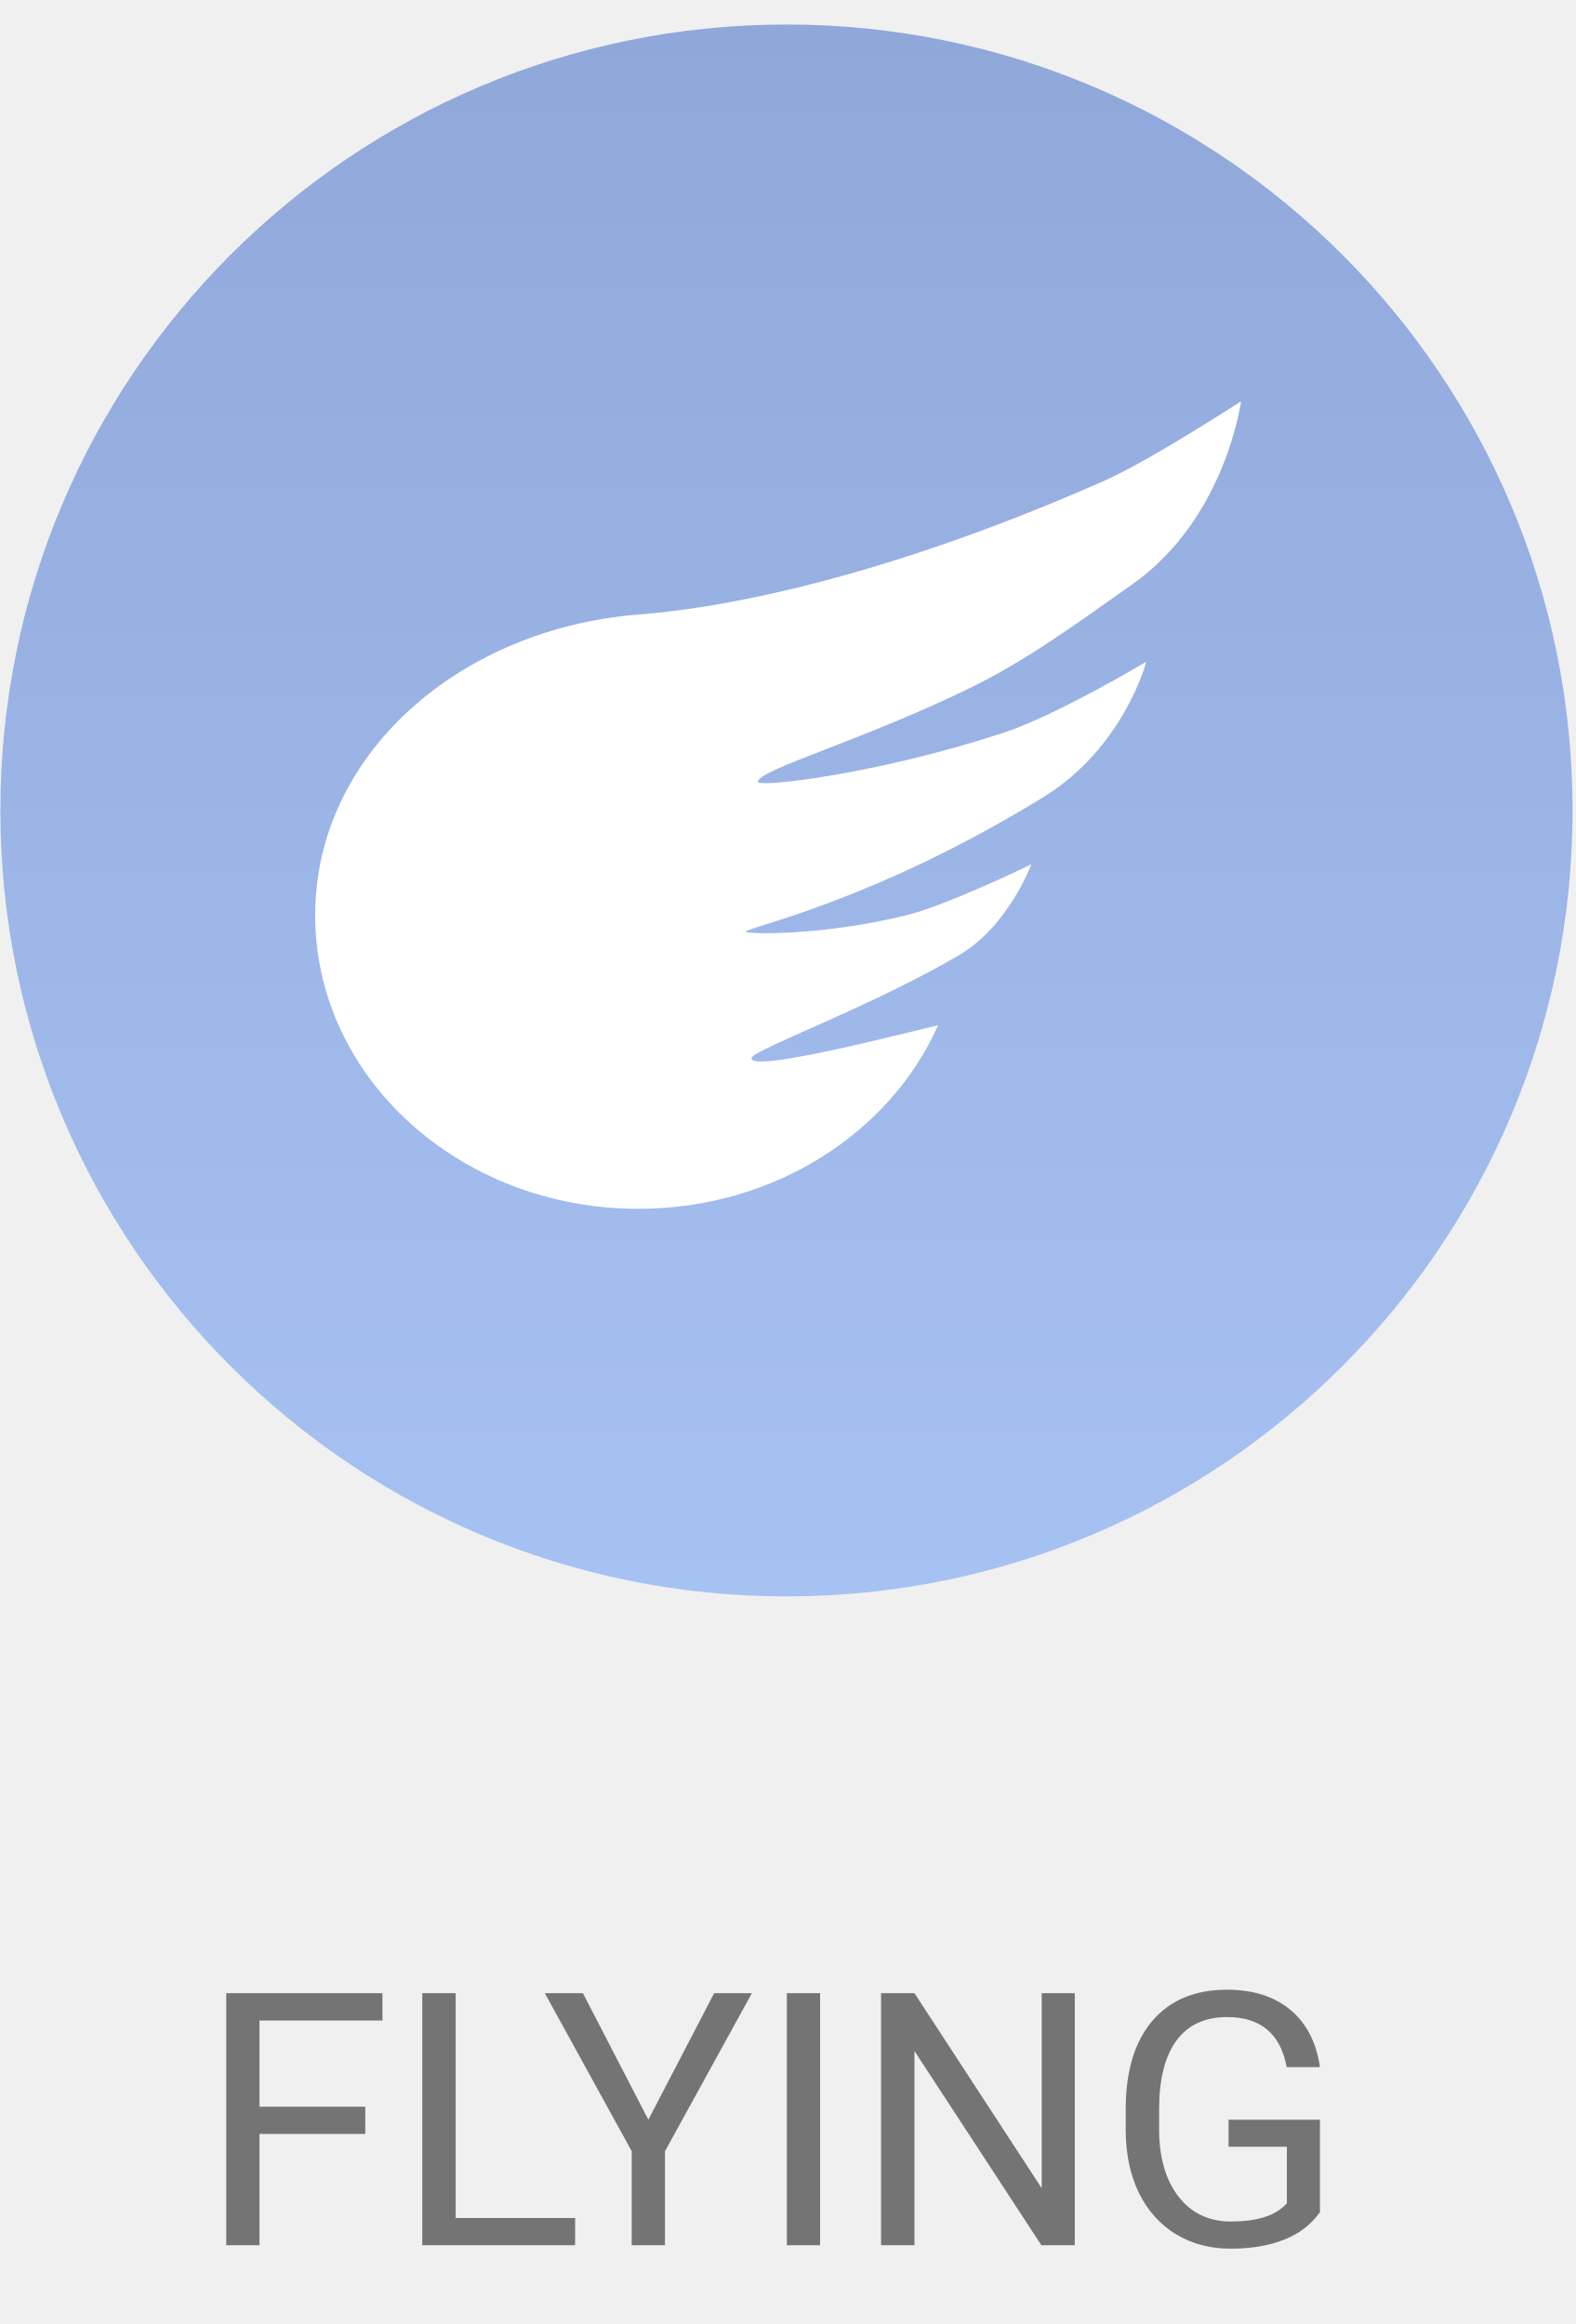
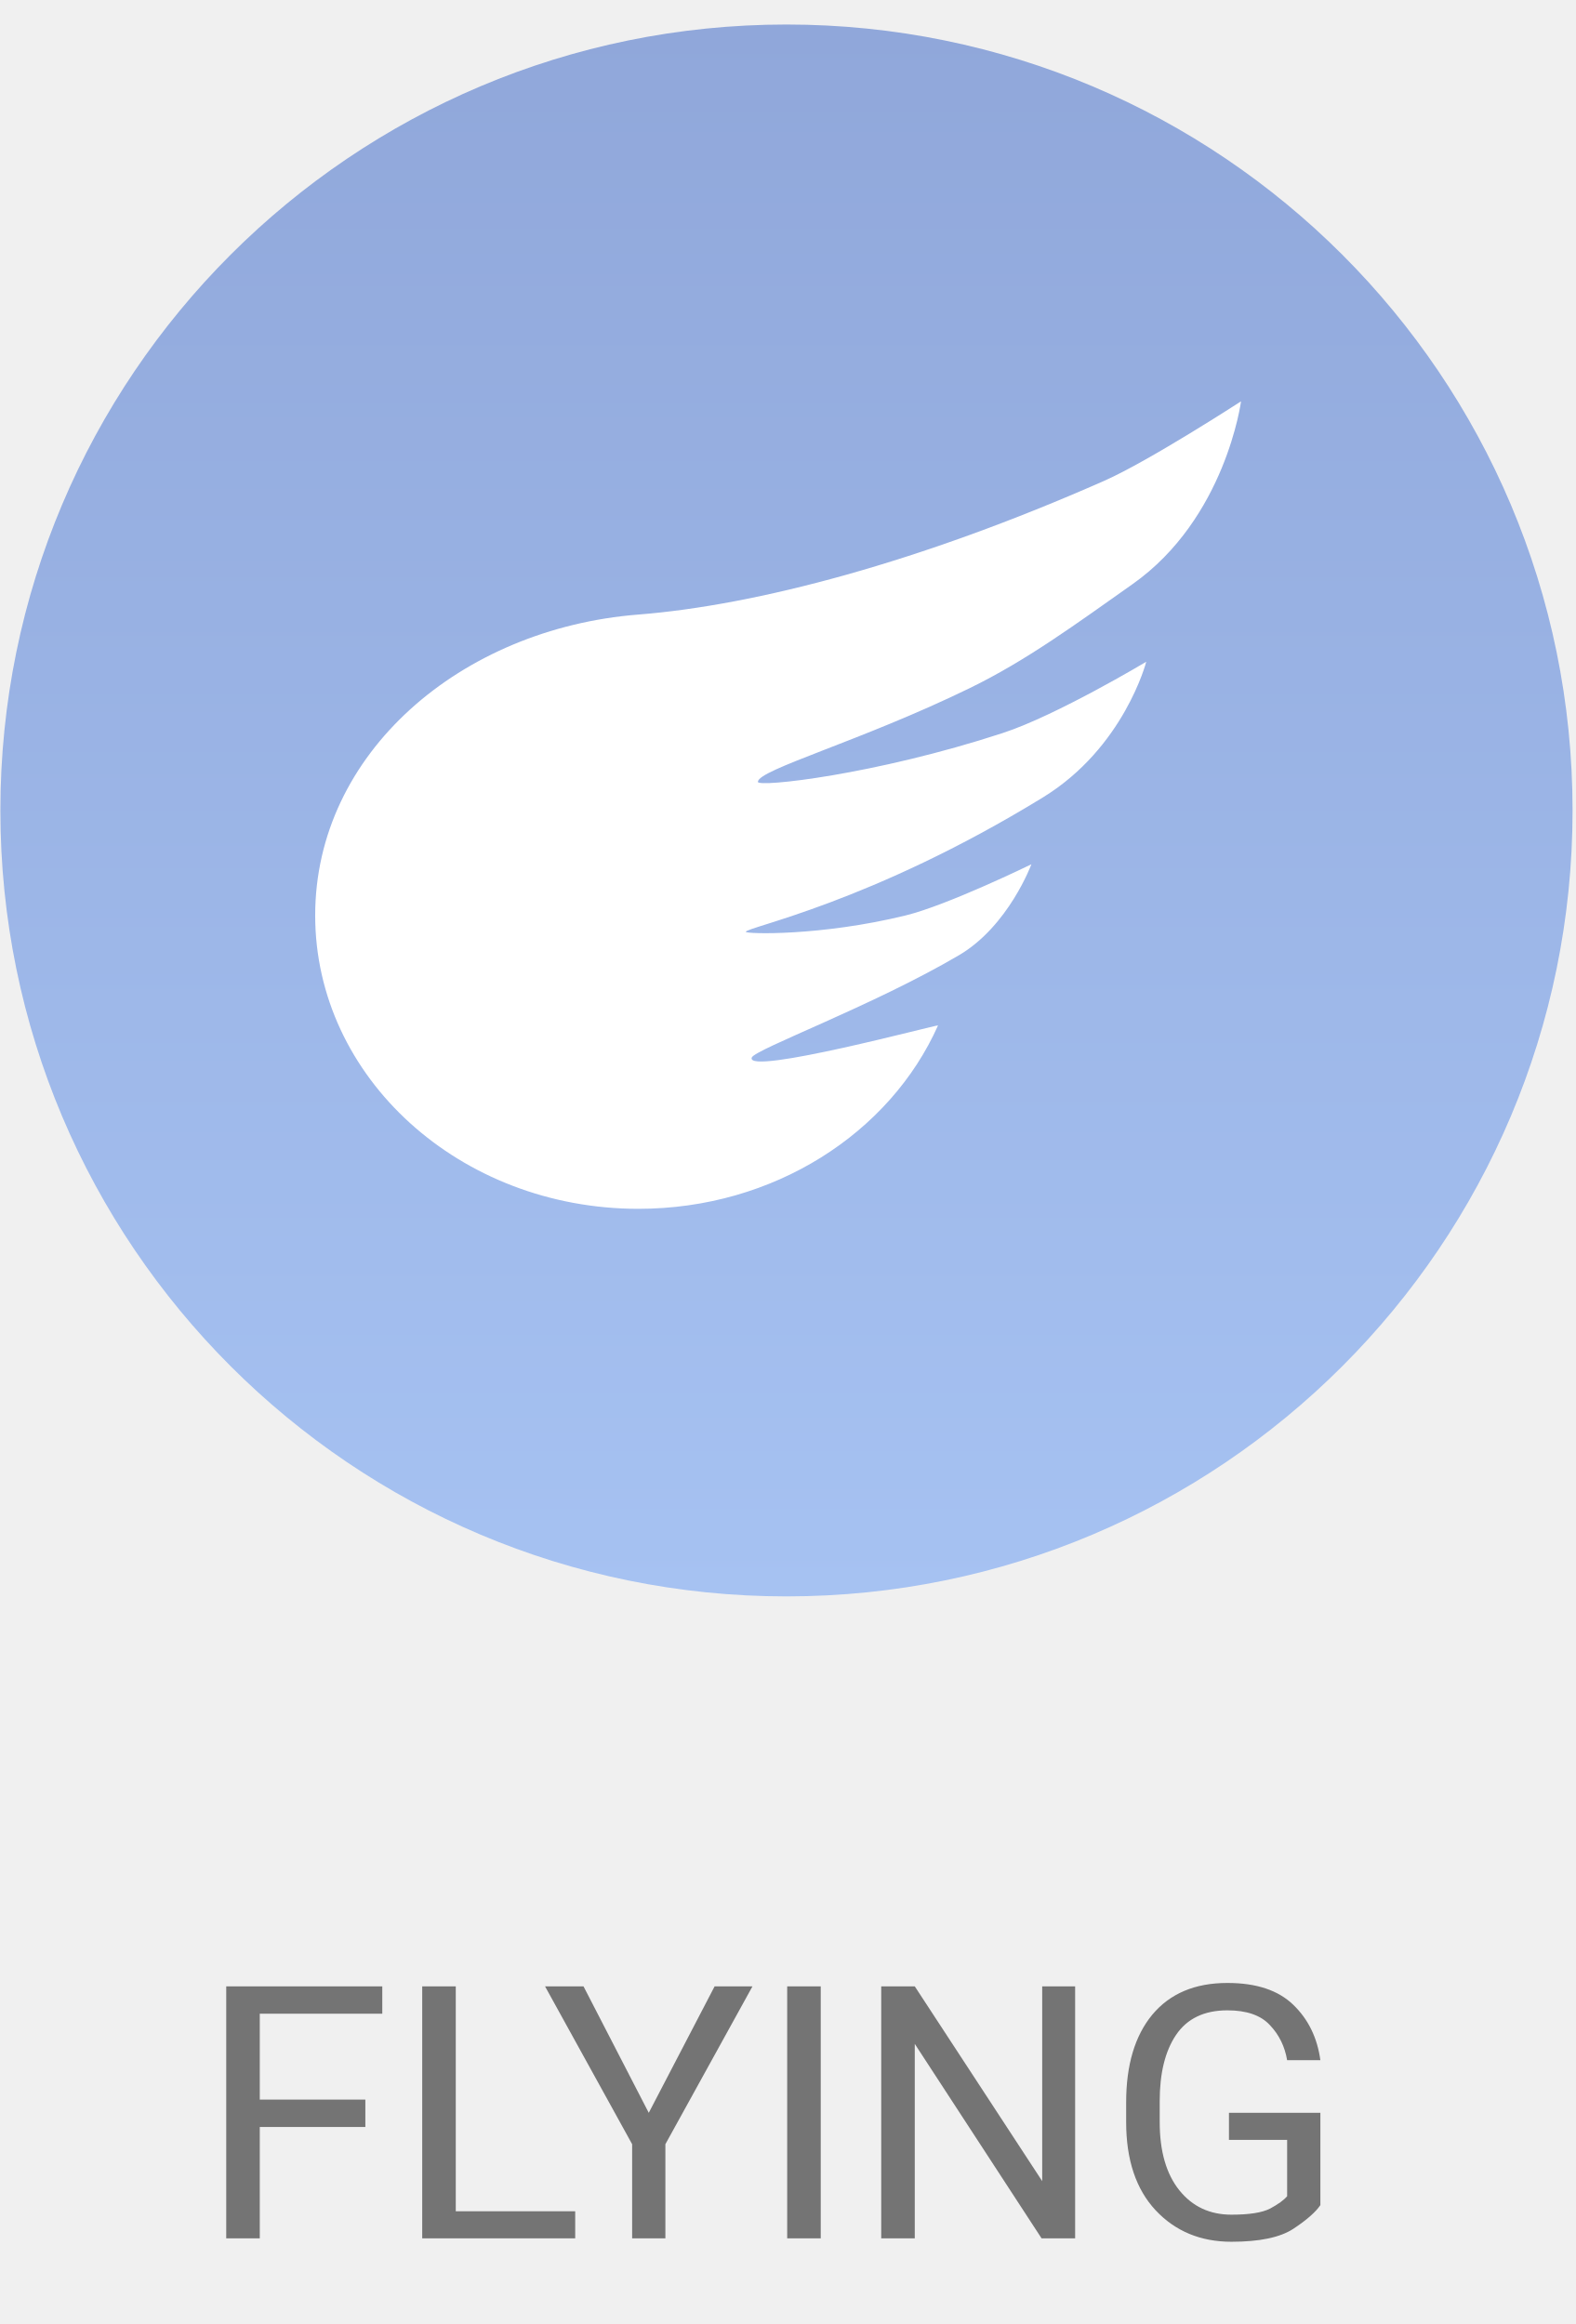
<svg xmlns="http://www.w3.org/2000/svg" width="80" height="118" viewBox="0 0 80 118" fill="none">
  <g clip-path="url(#clip0)">
    <rect x="0.019" y="1.245" width="79.811" height="79.811" rx="39.906" fill="url(#flying-label)" />
    <path fill-rule="evenodd" clip-rule="evenodd" d="M32.405 61.377C39.29 61.377 45.185 57.526 47.618 52.066C47.648 51.999 37.848 54.629 38.161 53.699C38.3 53.284 44.307 51.075 48.684 48.499C51.2 47.018 52.358 43.883 52.358 43.883C52.358 43.883 48.12 45.954 45.978 46.48C41.66 47.539 37.86 47.425 37.86 47.314C37.86 47.076 44.17 45.869 52.941 40.489C57.067 37.959 58.188 33.6 58.188 33.6C58.188 33.6 53.652 36.319 50.91 37.217C44.407 39.346 38.473 39.988 38.473 39.7C38.473 39.083 43.695 37.637 49.232 34.937C52.111 33.533 54.604 31.699 57.493 29.659C62.22 26.322 63 20.377 63 20.377C63 20.377 58.337 23.404 56.062 24.41C46.673 28.557 38.383 30.733 32.405 31.204C23.382 31.915 16 38.252 16 46.48C16 54.708 23.345 61.377 32.405 61.377Z" fill="white" />
  </g>
-   <path d="M18.543 108.349H13.173V114H11.485V101.203H19.413V102.592H13.173V106.969H18.543V108.349ZM23.131 112.62H29.195V114H21.435V101.203H23.131V112.62ZM32.913 107.628L36.253 101.203H38.169L33.757 109.228V114H32.069V109.228L27.657 101.203H29.591L32.913 107.628ZM41.632 114H39.944V101.203H41.632V114ZM54.56 114H52.864L46.422 104.139V114H44.726V101.203H46.422L52.882 111.108V101.203H54.56V114ZM67.006 112.321C66.572 112.942 65.966 113.408 65.186 113.719C64.413 114.023 63.511 114.176 62.48 114.176C61.437 114.176 60.511 113.933 59.702 113.446C58.894 112.954 58.267 112.257 57.821 111.354C57.382 110.452 57.156 109.406 57.145 108.217V107.101C57.145 105.173 57.593 103.679 58.489 102.618C59.392 101.558 60.657 101.027 62.286 101.027C63.622 101.027 64.697 101.37 65.512 102.056C66.326 102.735 66.824 103.702 67.006 104.956H65.318C65.002 103.263 63.994 102.416 62.295 102.416C61.164 102.416 60.306 102.814 59.72 103.611C59.14 104.402 58.847 105.551 58.841 107.057V108.103C58.841 109.538 59.169 110.681 59.825 111.53C60.481 112.374 61.369 112.796 62.488 112.796C63.121 112.796 63.675 112.726 64.149 112.585C64.624 112.444 65.017 112.207 65.327 111.873V108.999H62.365V107.628H67.006V112.321Z" fill="#747474" />
+   <text fill="#747474" xml:space="preserve" style="white-space: pre" font-family="Roboto" font-size="18" letter-spacing="0em">
+     <tspan x="10" y="113.652">FLYING</tspan>
+   </text>
  <defs>
    <linearGradient id="flying-label" x1="0.019" y1="1.245" x2="0.019" y2="81.057" gradientUnits="userSpaceOnUse">
      <stop stop-color="#90A7DA" />
      <stop offset="1" stop-color="#A6C2F2" />
    </linearGradient>
    <clipPath id="clip0">
      <rect width="80" height="81" fill="white" transform="translate(0 0.377319)" />
    </clipPath>
  </defs>
</svg>
